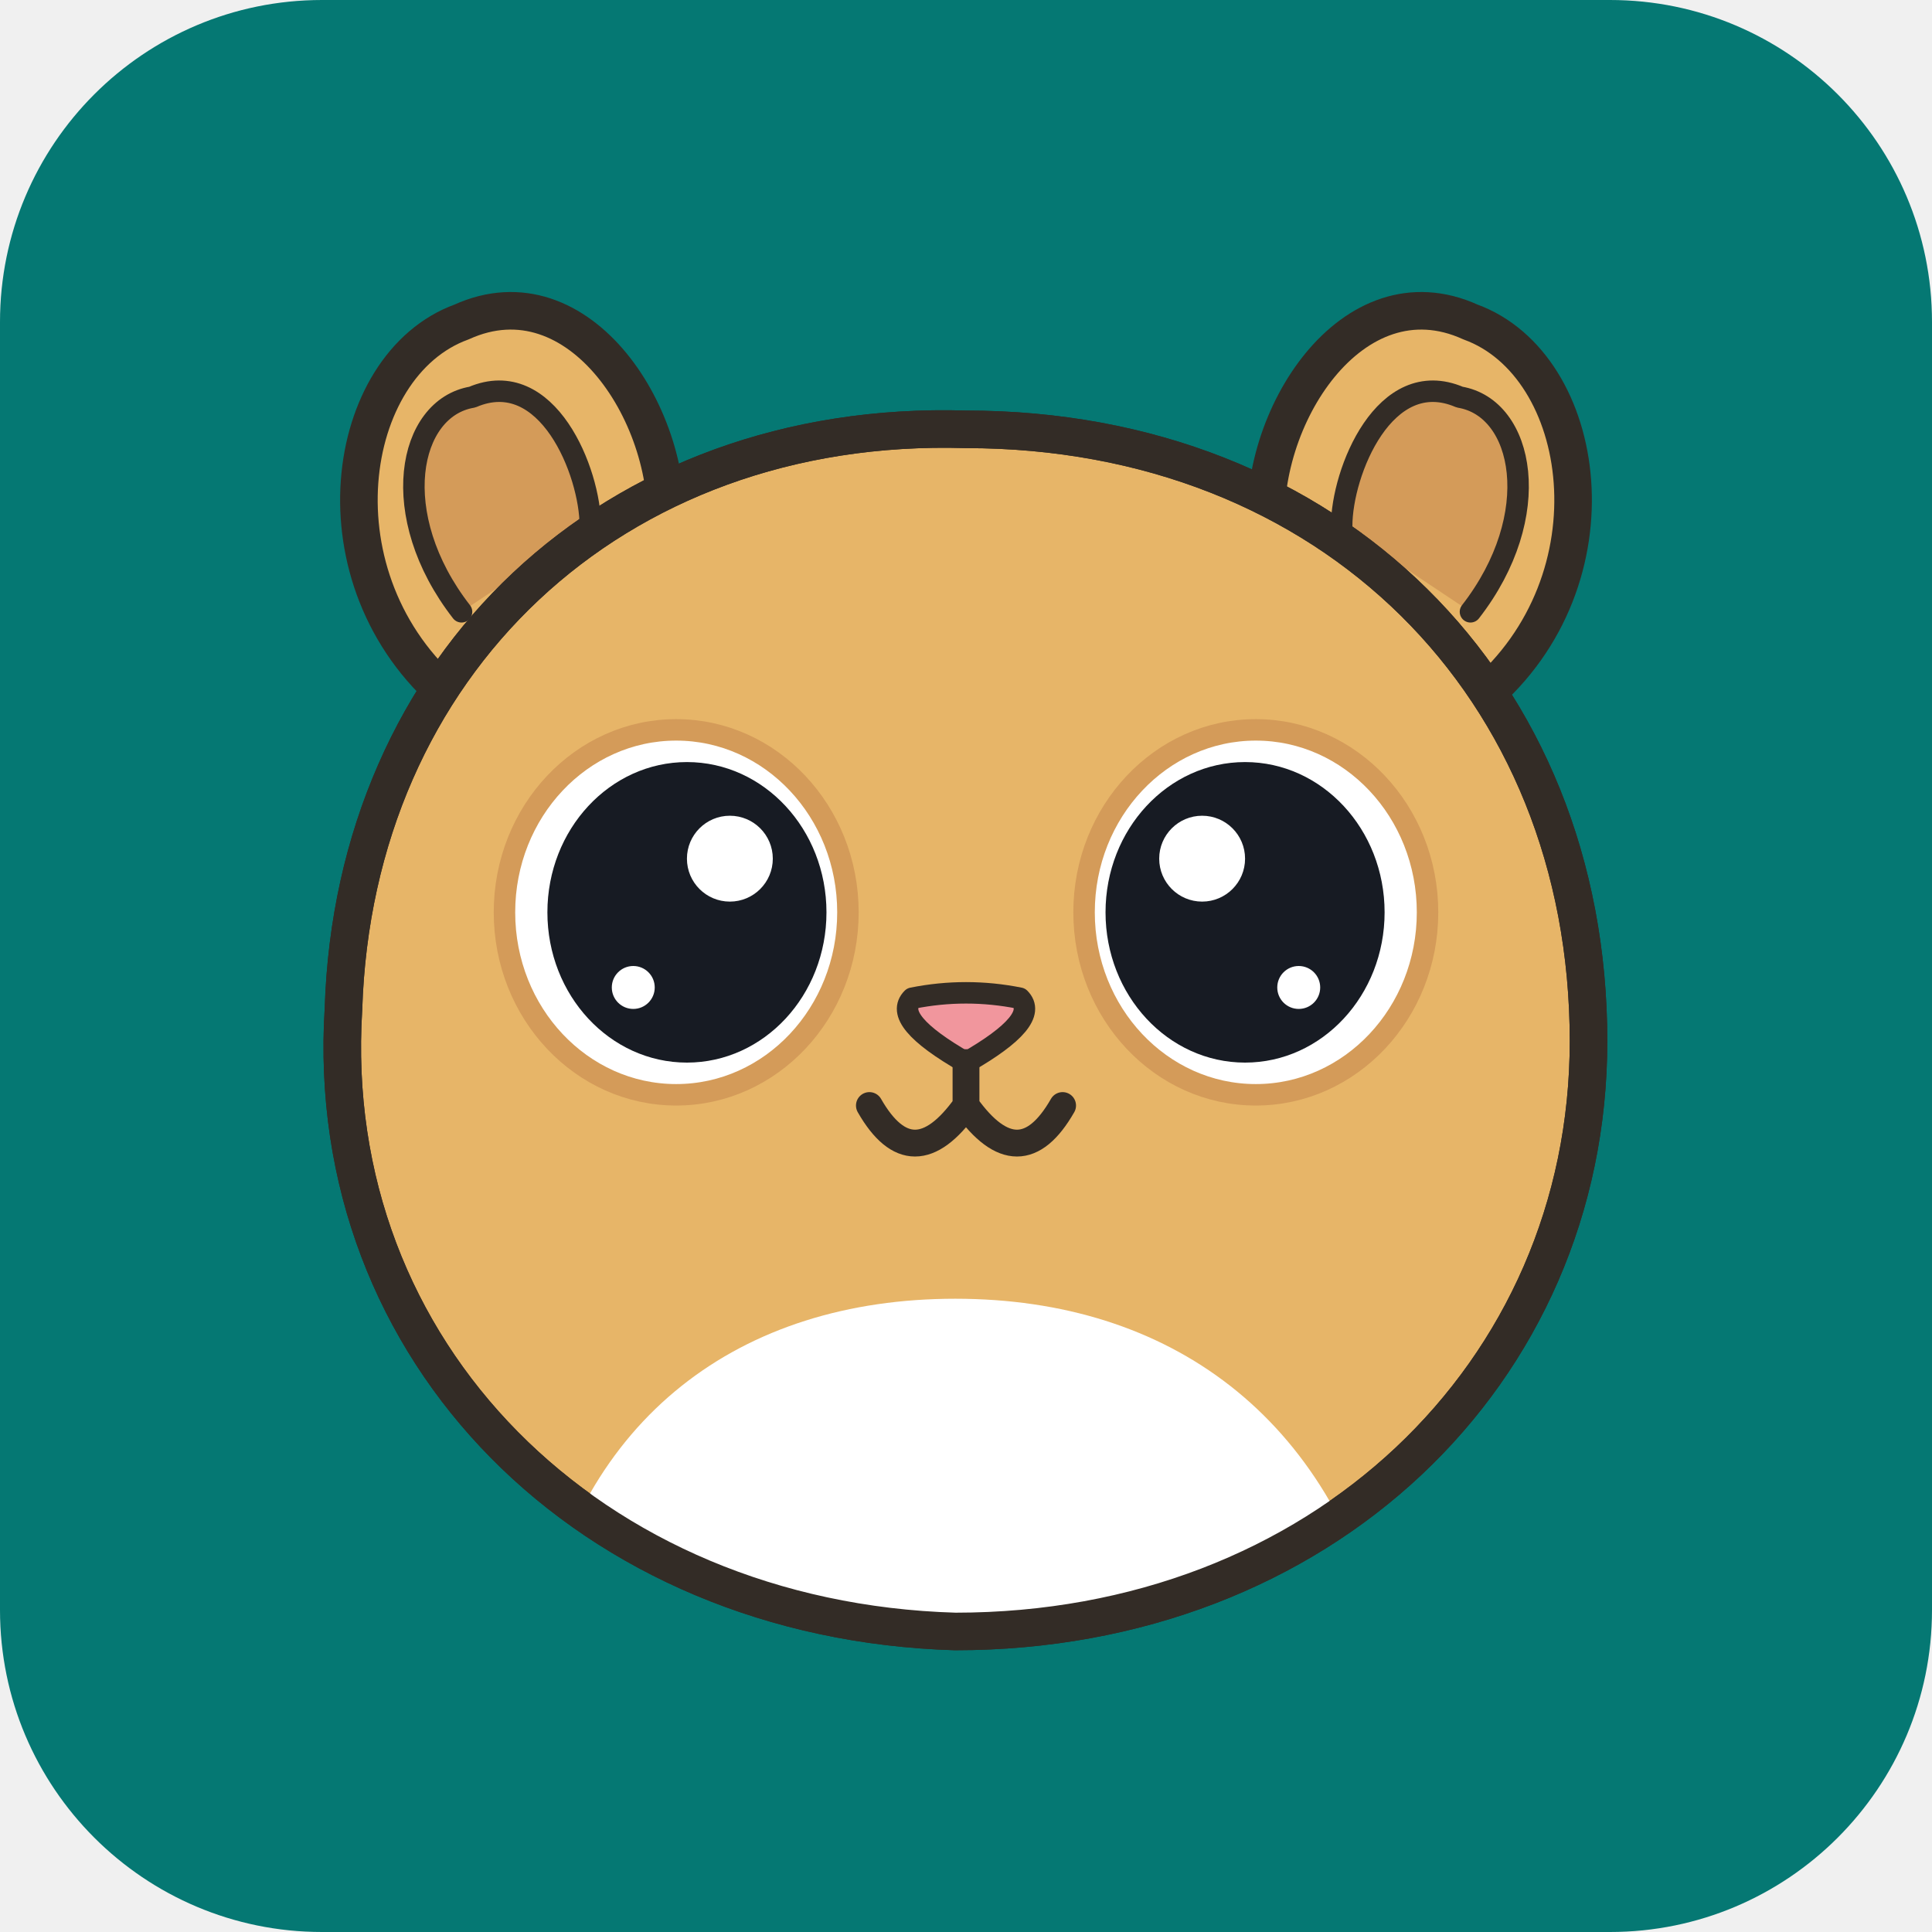
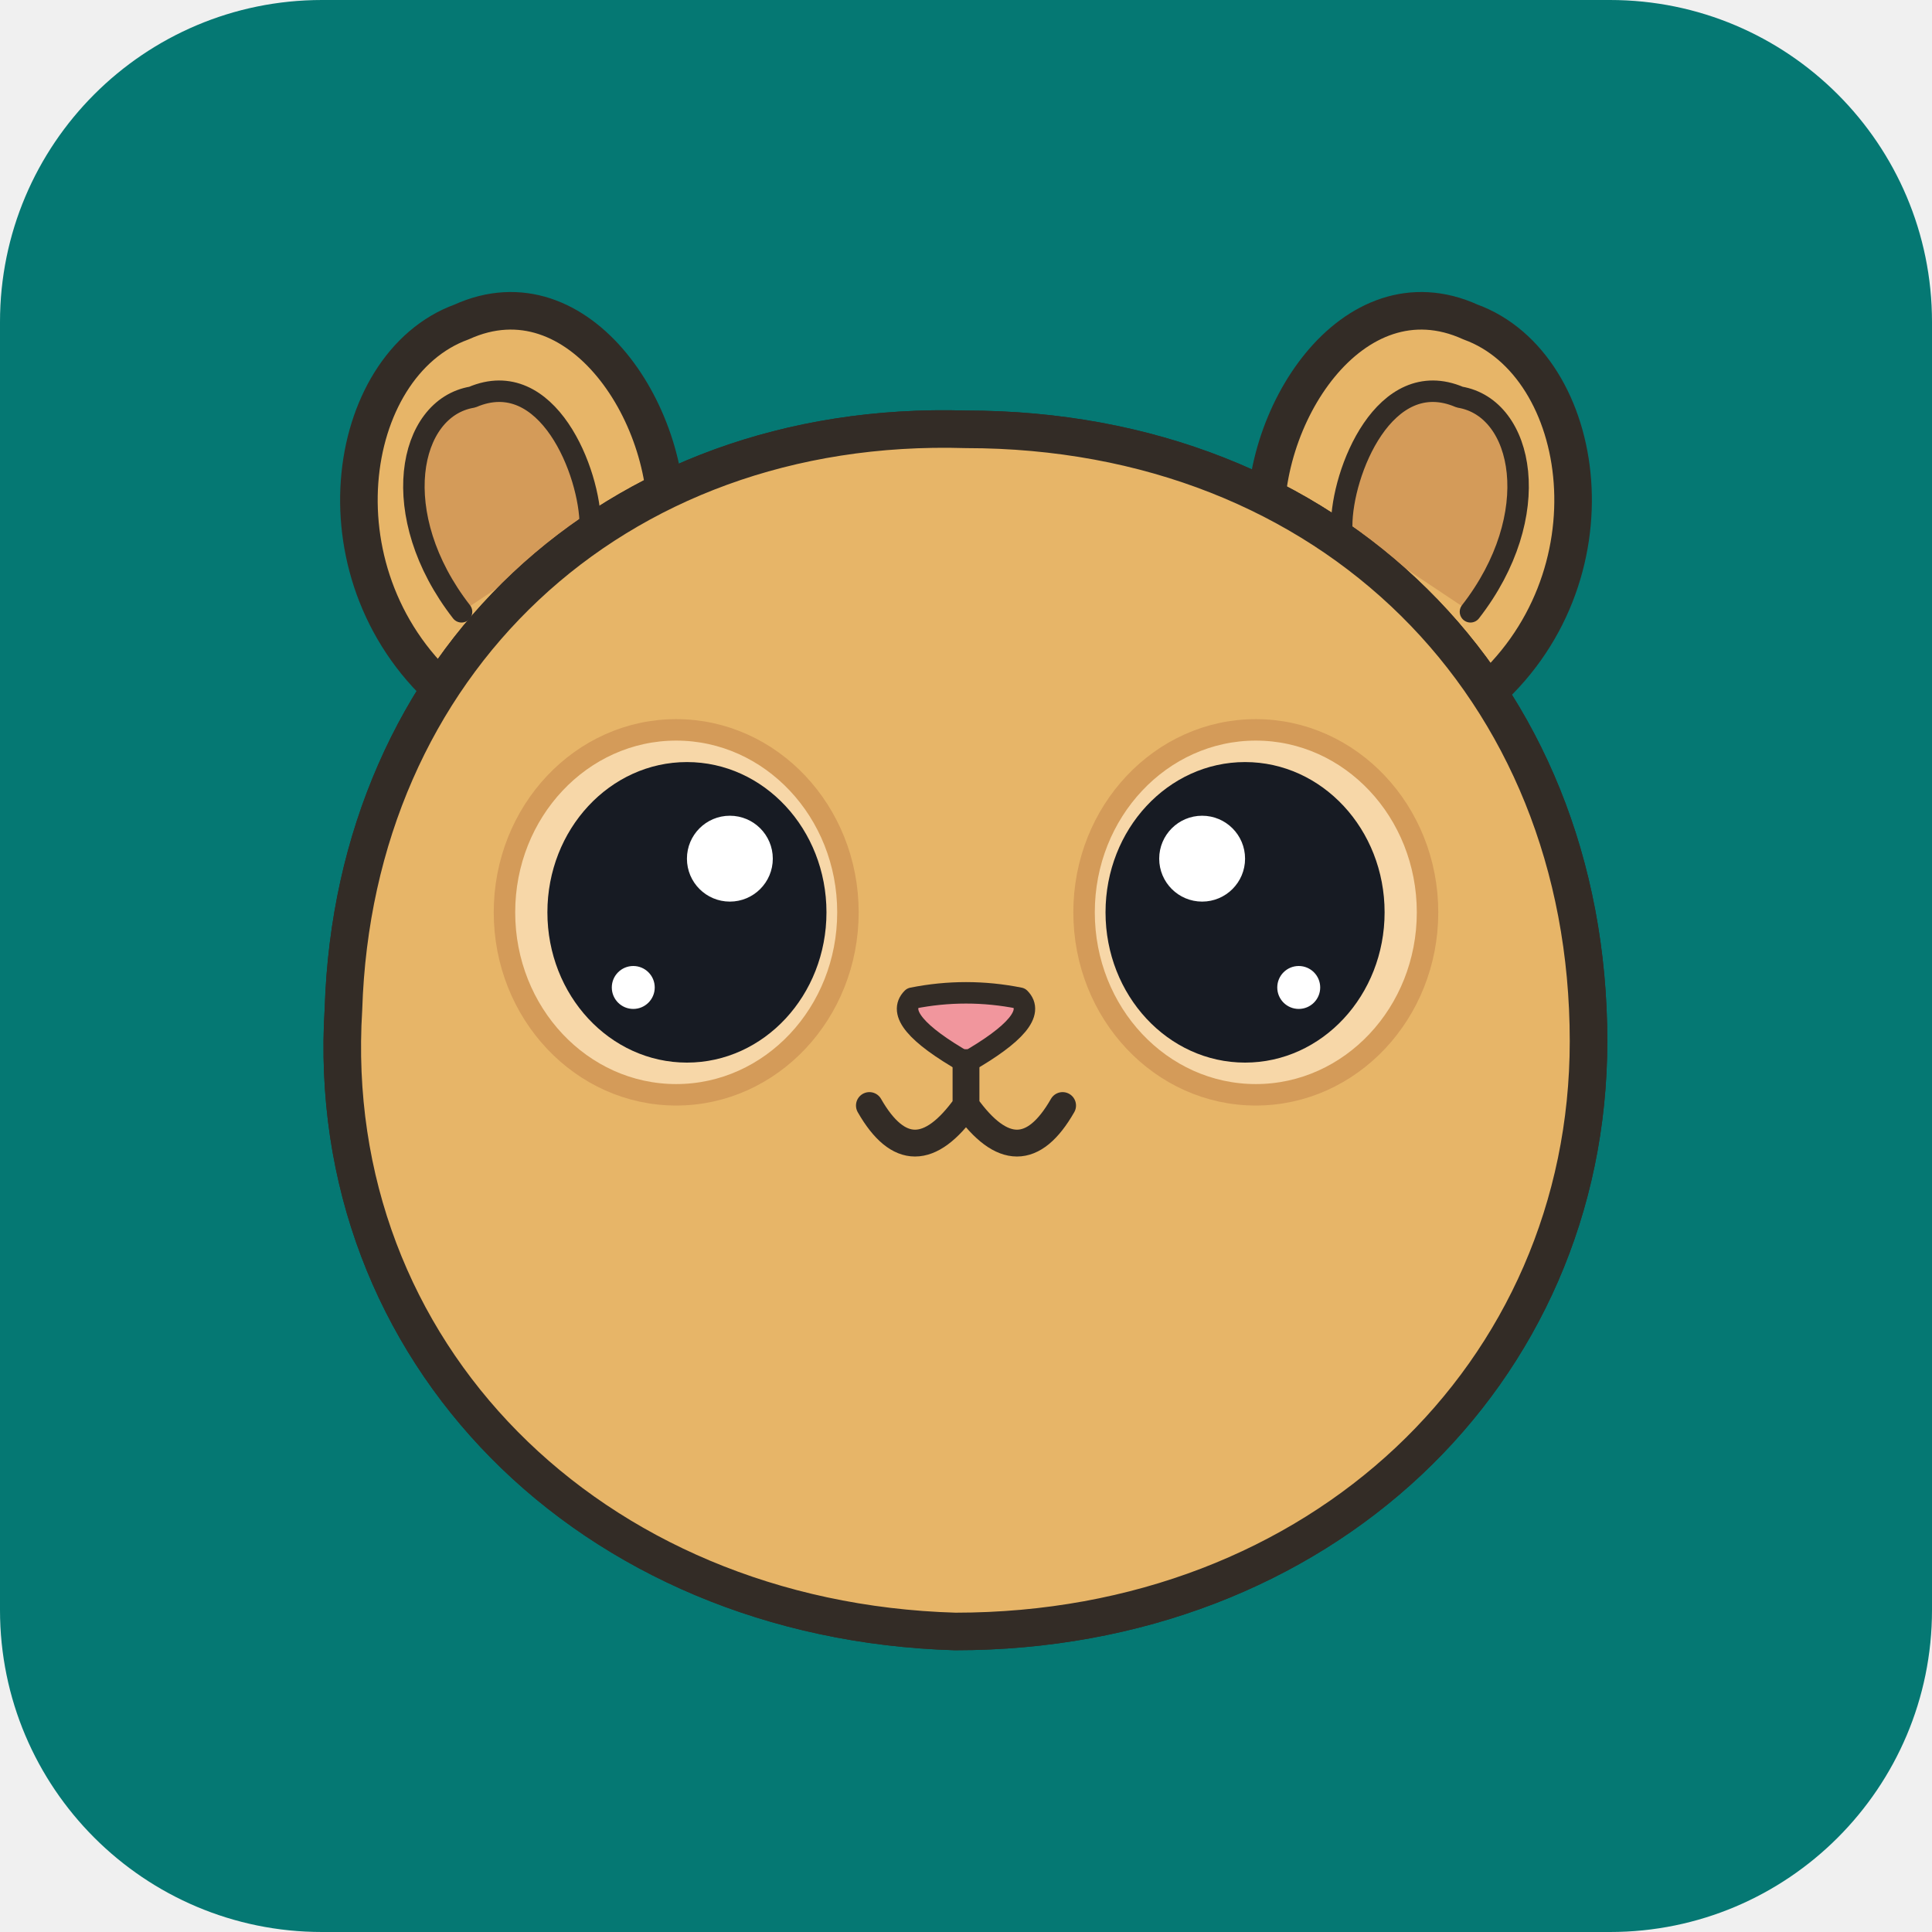
<svg xmlns="http://www.w3.org/2000/svg" viewBox="0 0 180 180">
  <rect width="180" height="180" rx="30" fill="#057873" />
  <g id="gerbil" stroke="#332c26" stroke-width="3.5" stroke-linecap="round" stroke-linejoin="round">
    <path fill="#e7b568" d="M42 65C29 54 32 34 43 30C54 25 63 39 62 50Z" />
    <path fill="#e7b568" d="M138 65C151 54 148 34 137 30C126 25 117 39 118 50Z" />
    <path fill="#d49b59" stroke-width="2" d="M43 57C36 48 38 38 44 37C51 34 55 44 55 49M137 57C144 48 142 38 136 37C129 34 125 44 125 49" />
    <path id="head" fill="#e7b568" d="M90 40C57 39 33 62 32 94C30 126 55 151 89 152C123 152 148 128 148 97C148 64 124 40 90 40Z" />
    <clipPath id="head-clip">
      <use href="#head" />
    </clipPath>
    <path fill="#fff" stroke="none" clip-path="url(#head-clip)" d="M50 153C54 132 69 121 89 121C109 121 124 132 129 153Z" />
-     <path fill="none" d="M90 40C57 39 33 62 32 94C30 126 55 151 89 152C123 152 148 128 148 97C148 64 124 40 90 40Z" />
-     <ellipse cx="63" cy="85" rx="16" ry="17" fill="#fff" stroke="#d49b59" stroke-width="2" />
-     <ellipse cx="117" cy="85" rx="16" ry="17" fill="#fff" stroke="#d49b59" stroke-width="2" />
+     <use href="#head" fill="none" />
+     <ellipse cx="63" cy="85" rx="16" ry="17" fill="#f7d7a8" stroke="#d49b59" stroke-width="2" />
+     <ellipse cx="117" cy="85" rx="16" ry="17" fill="#f7d7a8" stroke="#d49b59" stroke-width="2" />
    <ellipse cx="64" cy="85" rx="13" ry="14" fill="#171b23" stroke="none" />
    <ellipse cx="116" cy="85" rx="13" ry="14" fill="#171b23" stroke="none" />
    <g fill="#fff" stroke="none">
      <circle cx="68" cy="80" r="4" />
      <circle cx="59" cy="92" r="2" />
      <circle cx="112" cy="80" r="4" />
      <circle cx="121" cy="92" r="2" />
    </g>
    <path fill="#f1969d" stroke-width="2" d="M85 93Q90 92 95 93Q97 95 90 99Q83 95 85 93Z" />
    <path fill="none" stroke-width="2.5" d="M90 99V103Q85 110 81 103M90 103Q95 110 99 103" />
  </g>
</svg>
